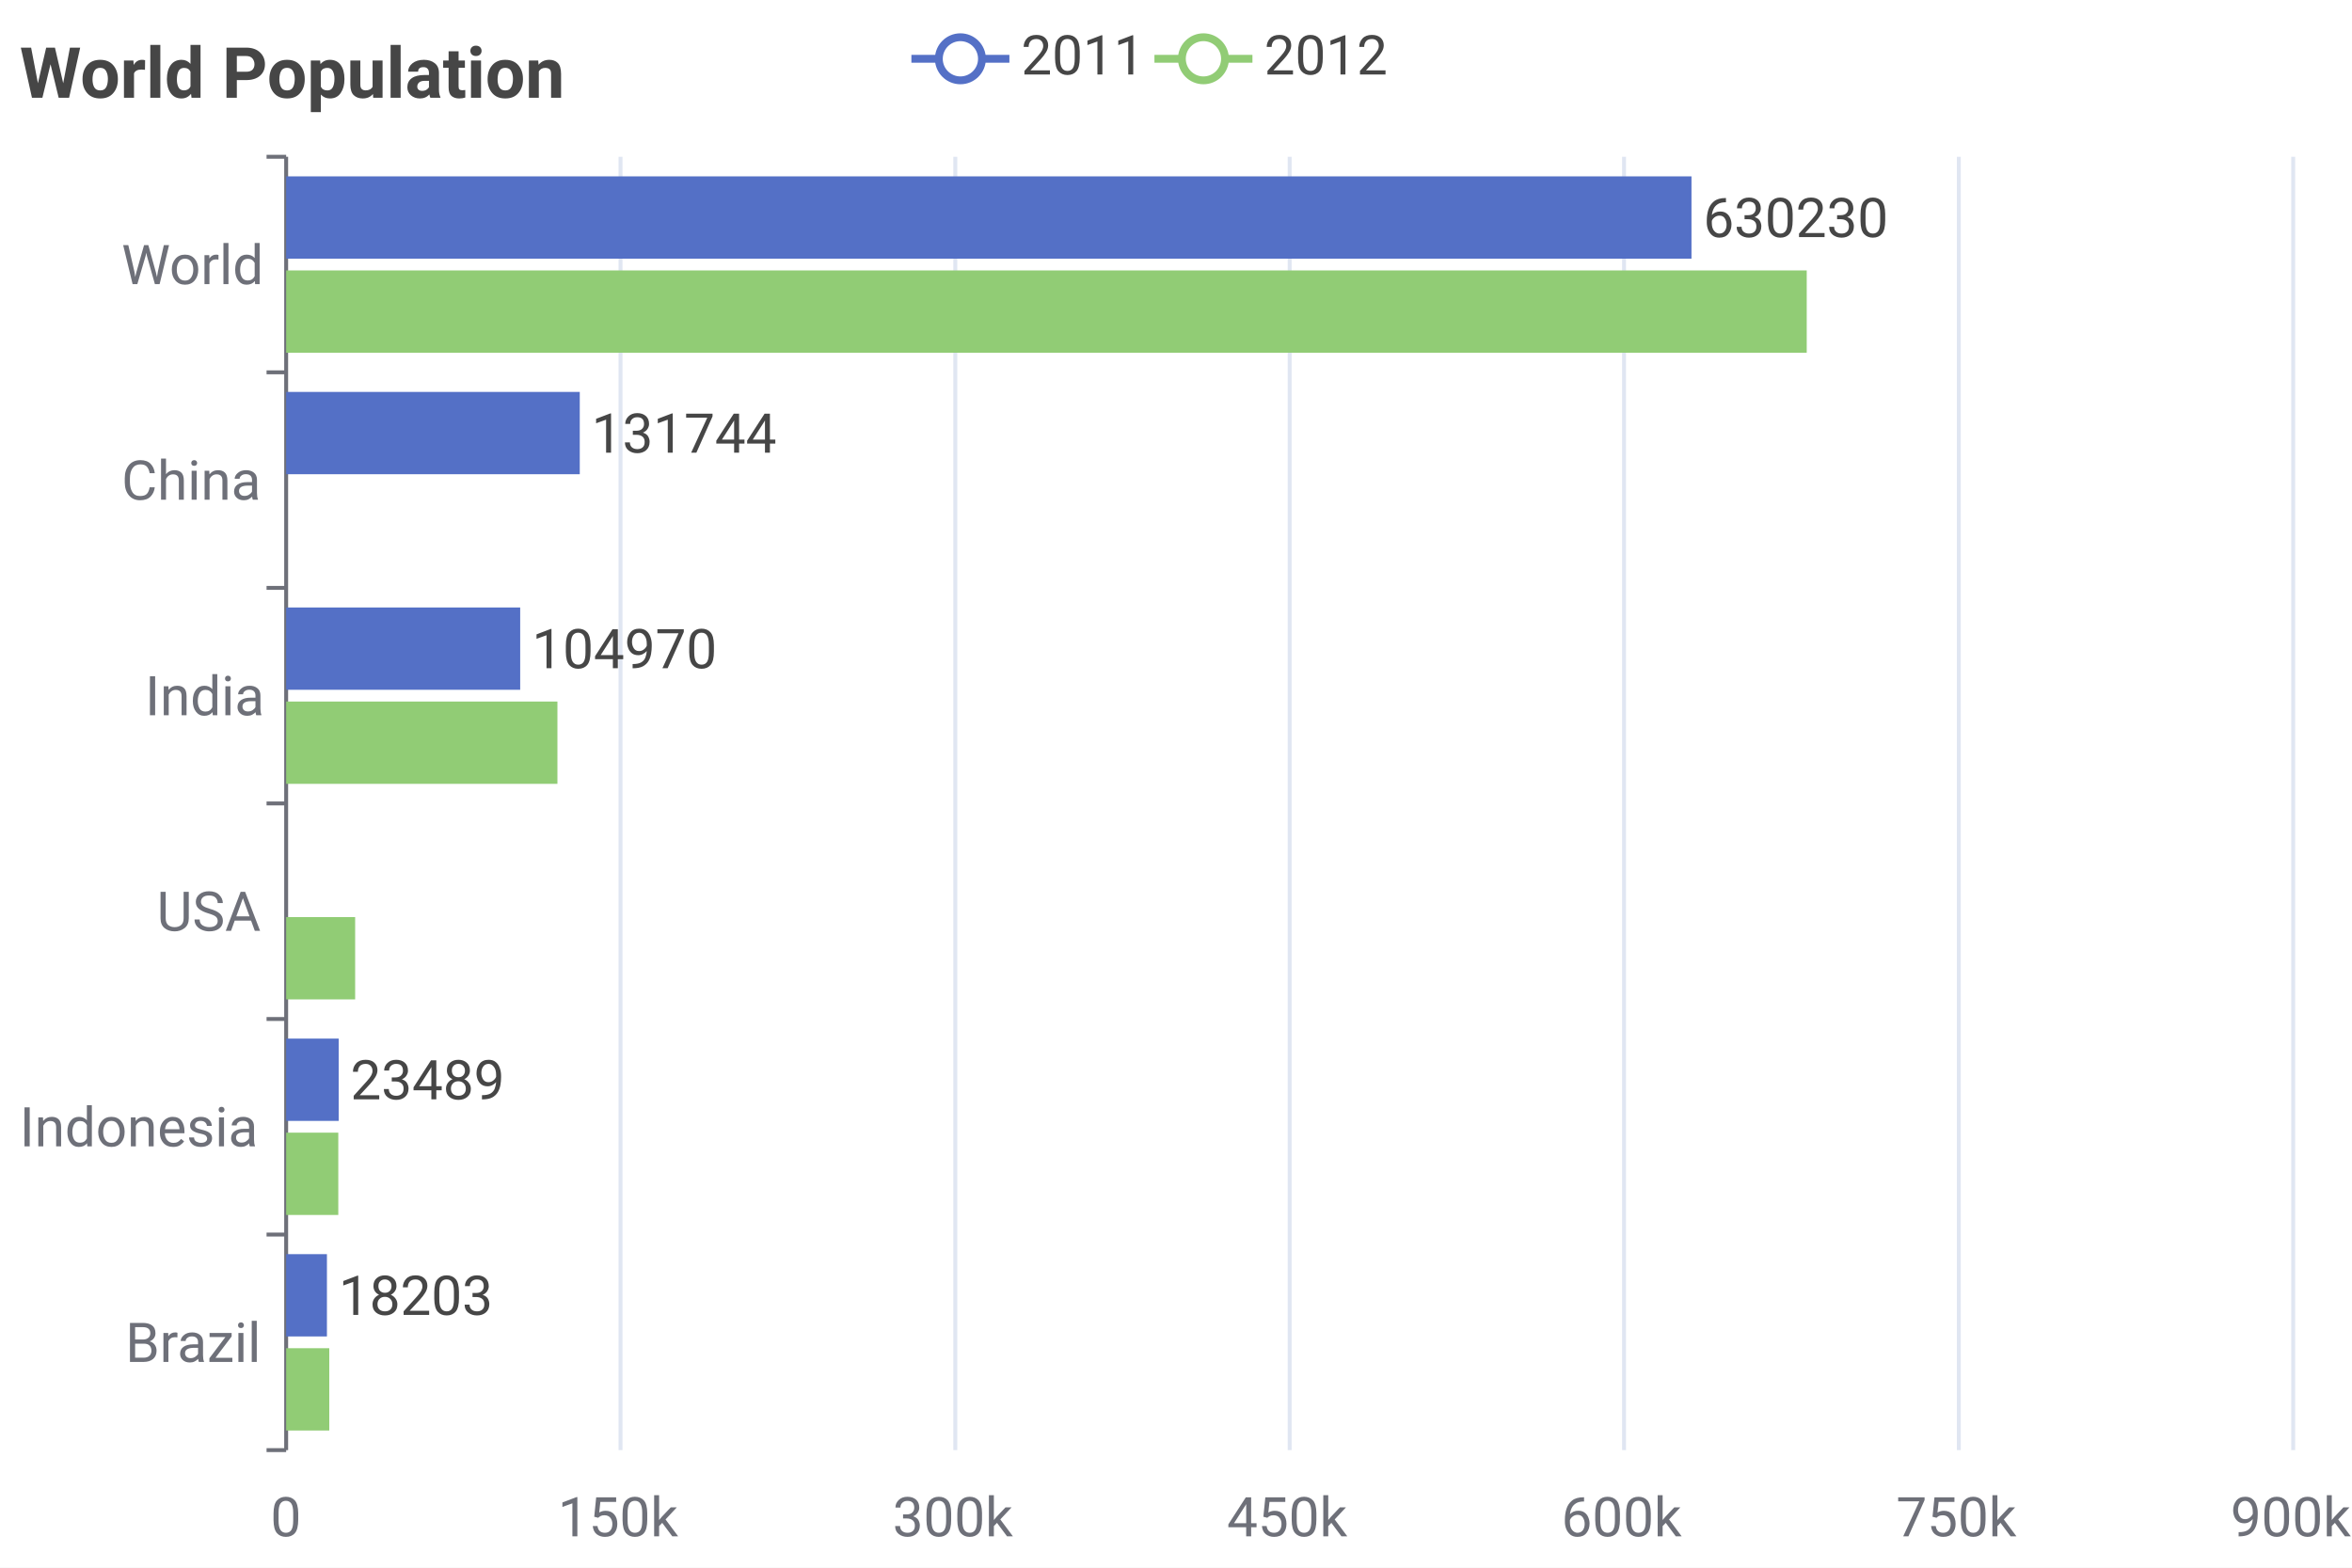
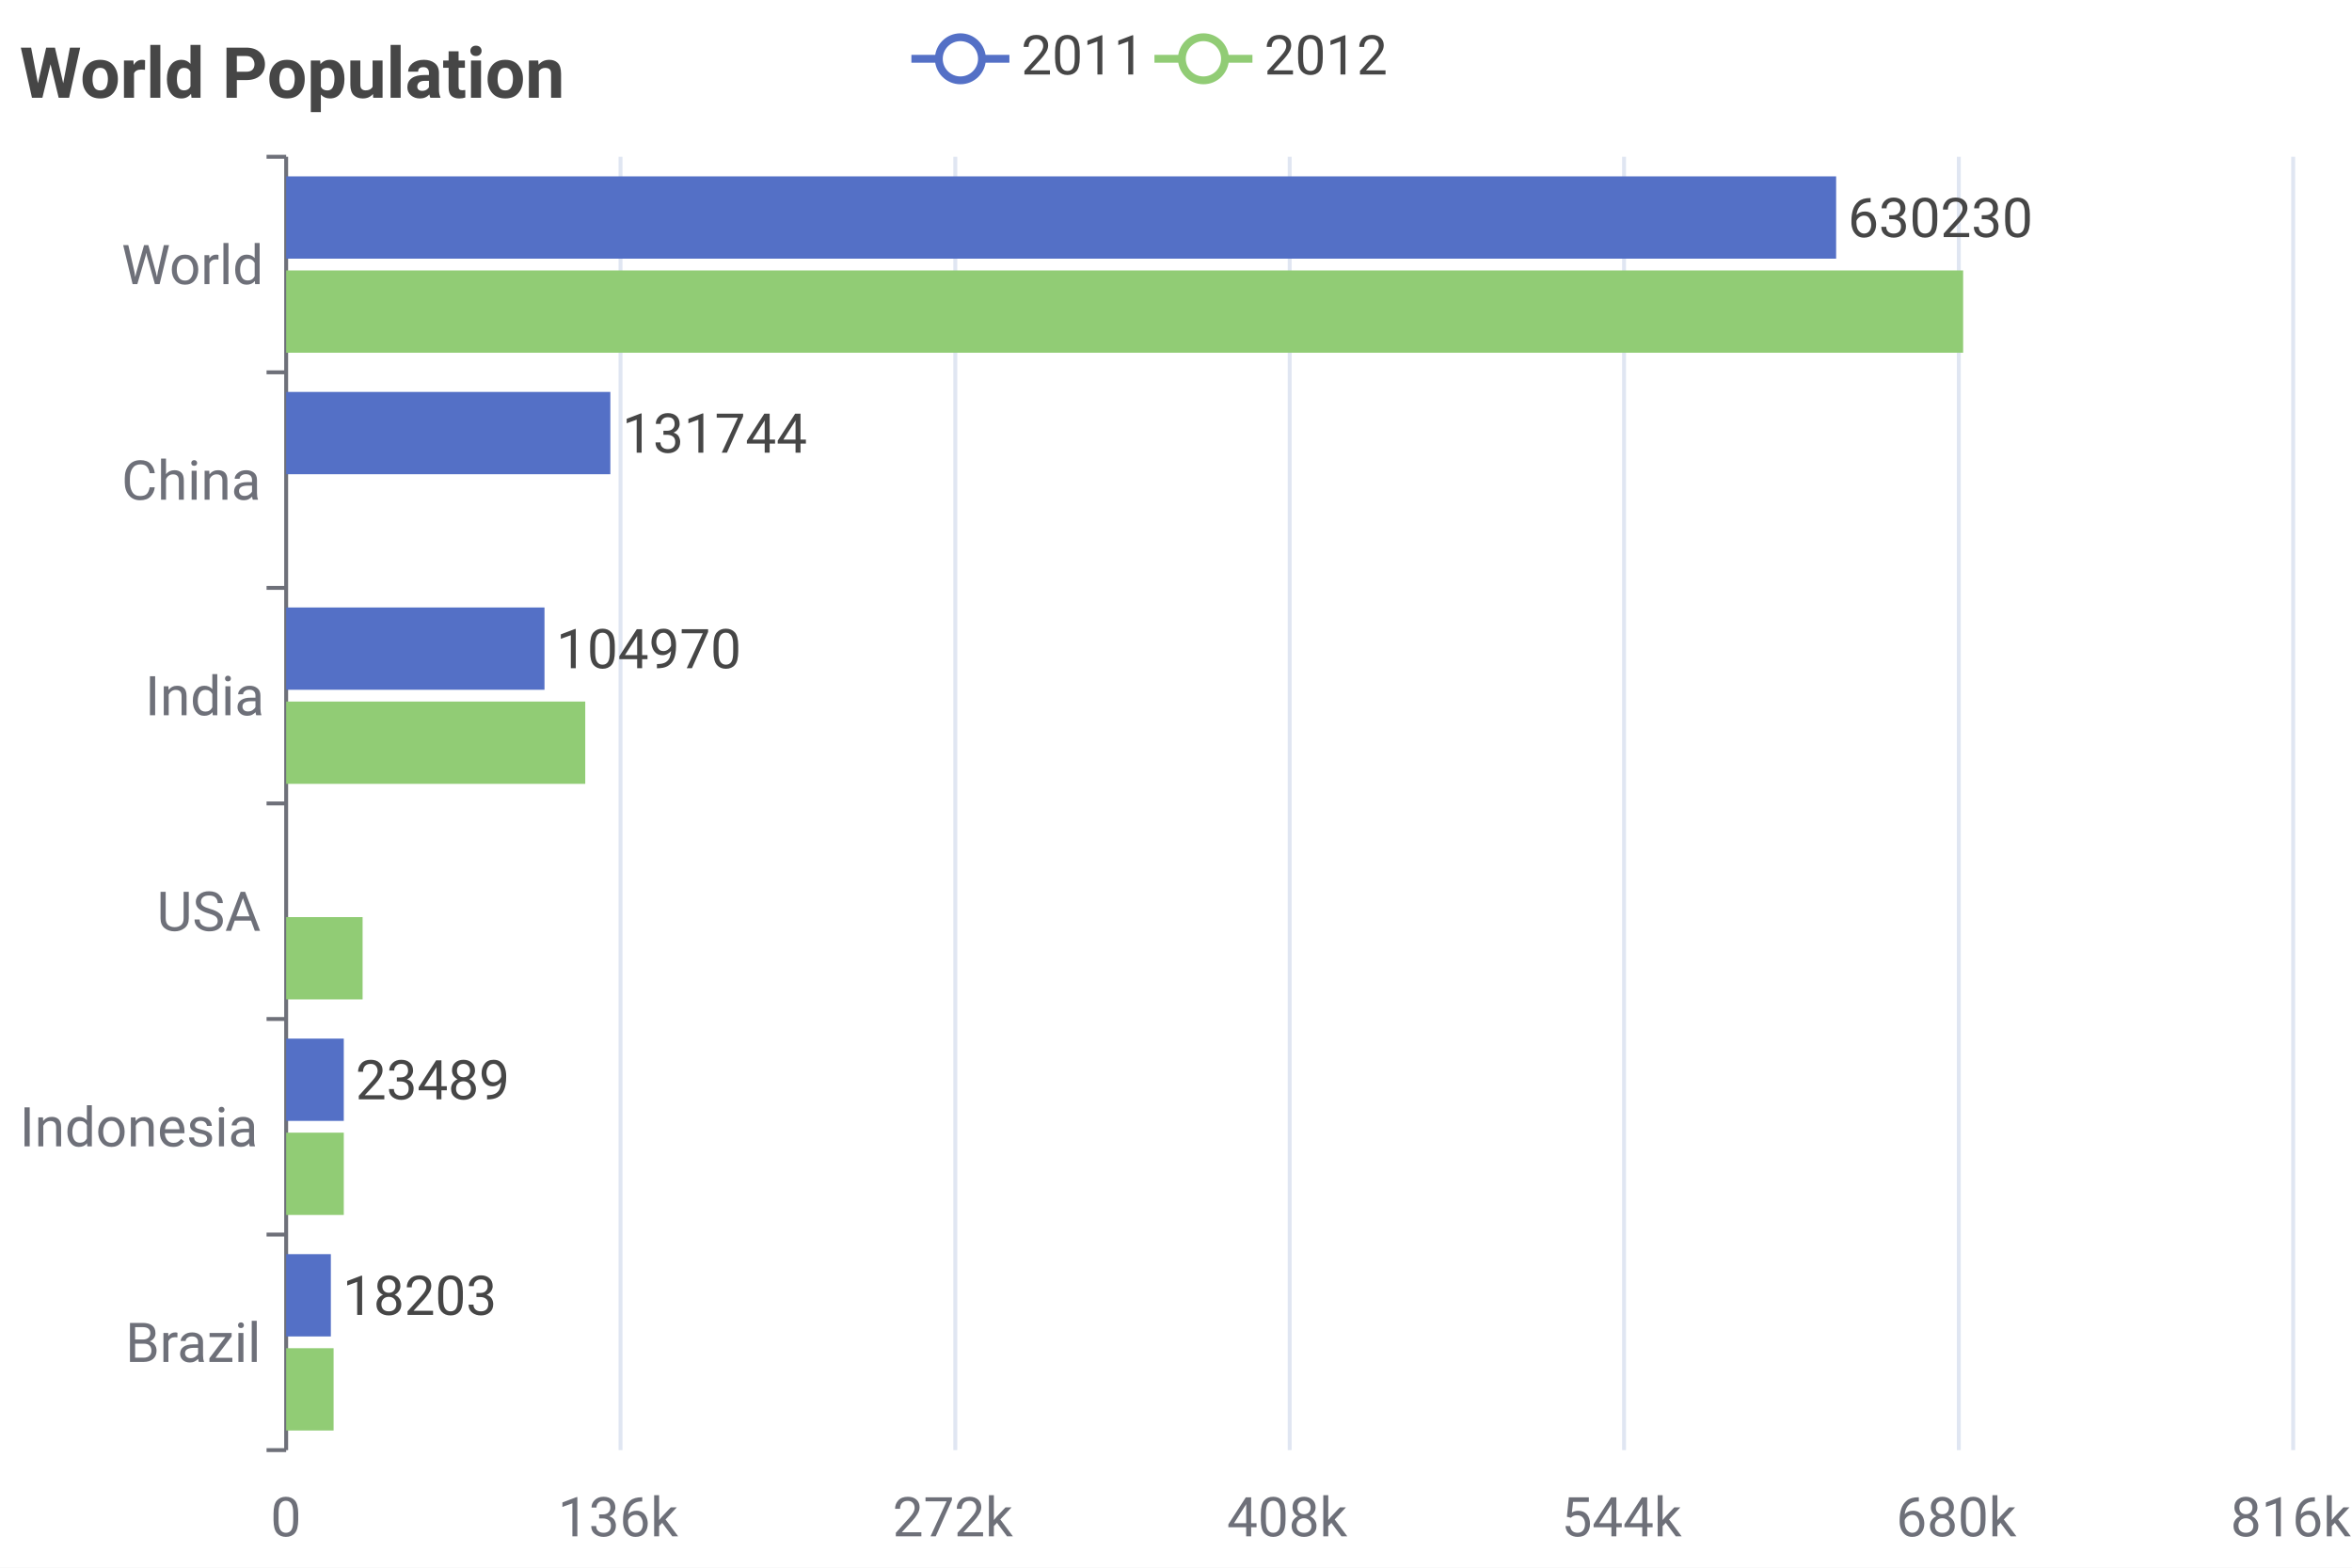
<svg xmlns="http://www.w3.org/2000/svg" width="600" height="400" viewBox="0 0 600 400">
  <rect x="0" y="0" width="600" height="400" fill="#FFFFFF" />
  <text font-size="18" x="5" y="5" dy="15" font-weight="bold" dominant-baseline="middle" font-family="Roboto" fill="#464646">
World Population
</text>
  <g>
    <line stroke-width="2" x1="232.5" y1="15" x2="257.5" y2="15" stroke="#5470C6" />
    <circle cx="245" cy="15" r="5.5" stroke-width="2" stroke="#5470C6" fill="#FFFFFF" />
    <text font-size="14" x="260.5" y="19" font-family="Roboto" fill="#464646">
2011
</text>
  </g>
  <g>
    <line stroke-width="2" x1="294.5" y1="15" x2="319.5" y2="15" stroke="#91CC75" />
    <circle cx="307" cy="15" r="5.5" stroke-width="2" stroke="#91CC75" fill="#FFFFFF" />
    <text font-size="14" x="322.5" y="19" font-family="Roboto" fill="#464646">
2012
</text>
  </g>
  <g>
    <g stroke="#6E7079">
      <line stroke-width="1" x1="73" y1="40" x2="73" y2="370" />
      <line stroke-width="1" x1="73" y1="40" x2="68" y2="40" />
      <line stroke-width="1" x1="73" y1="95" x2="68" y2="95" />
      <line stroke-width="1" x1="73" y1="150" x2="68" y2="150" />
      <line stroke-width="1" x1="73" y1="205" x2="68" y2="205" />
      <line stroke-width="1" x1="73" y1="260" x2="68" y2="260" />
      <line stroke-width="1" x1="73" y1="315" x2="68" y2="315" />
      <line stroke-width="1" x1="73" y1="370" x2="68" y2="370" />
    </g>
    <text font-size="14" x="31" y="72.5" font-family="Roboto" fill="#6E7079">
World
</text>
    <text font-size="14" x="31" y="127.5" font-family="Roboto" fill="#6E7079">
China
</text>
    <text font-size="14" x="37" y="182.5" font-family="Roboto" fill="#6E7079">
India
</text>
    <text font-size="14" x="40" y="237.5" font-family="Roboto" fill="#6E7079">
USA
</text>
    <text font-size="14" x="5" y="292.5" font-family="Roboto" fill="#6E7079">
Indonesia
</text>
    <text font-size="14" x="32" y="347.5" font-family="Roboto" fill="#6E7079">
Brazil
</text>
  </g>
  <g>
    <text font-size="14" x="69" y="392" font-family="Roboto" fill="#6E7079">
0
</text>
    <text font-size="14" x="142.3" y="392" font-family="Roboto" fill="#6E7079">
- 150k
+ 136k
</text>
    <text font-size="14" x="227.7" y="392" font-family="Roboto" fill="#6E7079">
- 300k
+ 272k
</text>
    <text font-size="14" x="313" y="392" font-family="Roboto" fill="#6E7079">
- 450k
+ 408k
</text>
    <text font-size="14" x="398.3" y="392" font-family="Roboto" fill="#6E7079">
- 600k
+ 544k
</text>
    <text font-size="14" x="483.7" y="392" font-family="Roboto" fill="#6E7079">
- 750k
+ 680k
</text>
    <text font-size="14" x="569" y="392" font-family="Roboto" fill="#6E7079">
- 900k
+ 816k
</text>
  </g>
  <g stroke="#E0E6F2">
    <line stroke-width="1" x1="158.3" y1="40" x2="158.3" y2="370" />
    <line stroke-width="1" x1="243.7" y1="40" x2="243.7" y2="370" />
    <line stroke-width="1" x1="329" y1="40" x2="329" y2="370" />
    <line stroke-width="1" x1="414.3" y1="40" x2="414.3" y2="370" />
    <line stroke-width="1" x1="499.7" y1="40" x2="499.7" y2="370" />
    <line stroke-width="1" x1="585" y1="40" x2="585" y2="370" />
  </g>
-   <rect x="73" y="320" width="10.4" height="21" fill="#5470C6" />
-   <rect x="73" y="265" width="13.4" height="21" fill="#5470C6" />
-   <rect x="73" y="155" width="59.7" height="21" fill="#5470C6" />
-   <rect x="73" y="100" width="74.9" height="21" fill="#5470C6" />
-   <rect x="73" y="45" width="358.5" height="21" fill="#5470C6" />
-   <rect x="73" y="344" width="11" height="21" fill="#91CC75" />
-   <rect x="73" y="289" width="13.3" height="21" fill="#91CC75" />
-   <rect x="73" y="234" width="17.6" height="21" fill="#91CC75" />
-   <rect x="73" y="179" width="69.2" height="21" fill="#91CC75" />
-   <rect x="73" y="69" width="387.9" height="21" fill="#91CC75" />
-   <text font-size="14" x="83.4" y="330.5" dx="3" dy="5" font-family="Roboto" fill="#464646">
+   <rect x="73" y="320" width="11.4" height="21" fill="#5470C6" />
+   <rect x="73" y="265" width="14.7" height="21" fill="#5470C6" />
+   <rect x="73" y="155" width="65.9" height="21" fill="#5470C6" />
+   <rect x="73" y="100" width="82.7" height="21" fill="#5470C6" />
+   <rect x="73" y="45" width="395.4" height="21" fill="#5470C6" />
+   <rect x="73" y="344" width="12.1" height="21" fill="#91CC75" />
+   <rect x="73" y="289" width="14.7" height="21" fill="#91CC75" />
+   <rect x="73" y="234" width="19.5" height="21" fill="#91CC75" />
+   <rect x="73" y="179" width="76.3" height="21" fill="#91CC75" />
+   <rect x="73" y="69" width="427.8" height="21" fill="#91CC75" />
+   <text font-size="14" x="84.4" y="330.5" dx="3" dy="5" font-family="Roboto" fill="#464646">
18203
</text>
-   <text font-size="14" x="86.4" y="275.5" dx="3" dy="5" font-family="Roboto" fill="#464646">
+   <text font-size="14" x="87.7" y="275.5" dx="3" dy="5" font-family="Roboto" fill="#464646">
23489
</text>
-   <text font-size="14" x="132.7" y="165.5" dx="3" dy="5" font-family="Roboto" fill="#464646">
+   <text font-size="14" x="138.9" y="165.5" dx="3" dy="5" font-family="Roboto" fill="#464646">
104970
</text>
-   <text font-size="14" x="147.9" y="110.5" dx="3" dy="5" font-family="Roboto" fill="#464646">
+   <text font-size="14" x="155.7" y="110.5" dx="3" dy="5" font-family="Roboto" fill="#464646">
131744
</text>
-   <text font-size="14" x="431.5" y="55.5" dx="3" dy="5" font-family="Roboto" fill="#464646">
+   <text font-size="14" x="468.4" y="55.5" dx="3" dy="5" font-family="Roboto" fill="#464646">
630230
</text>
</svg>
